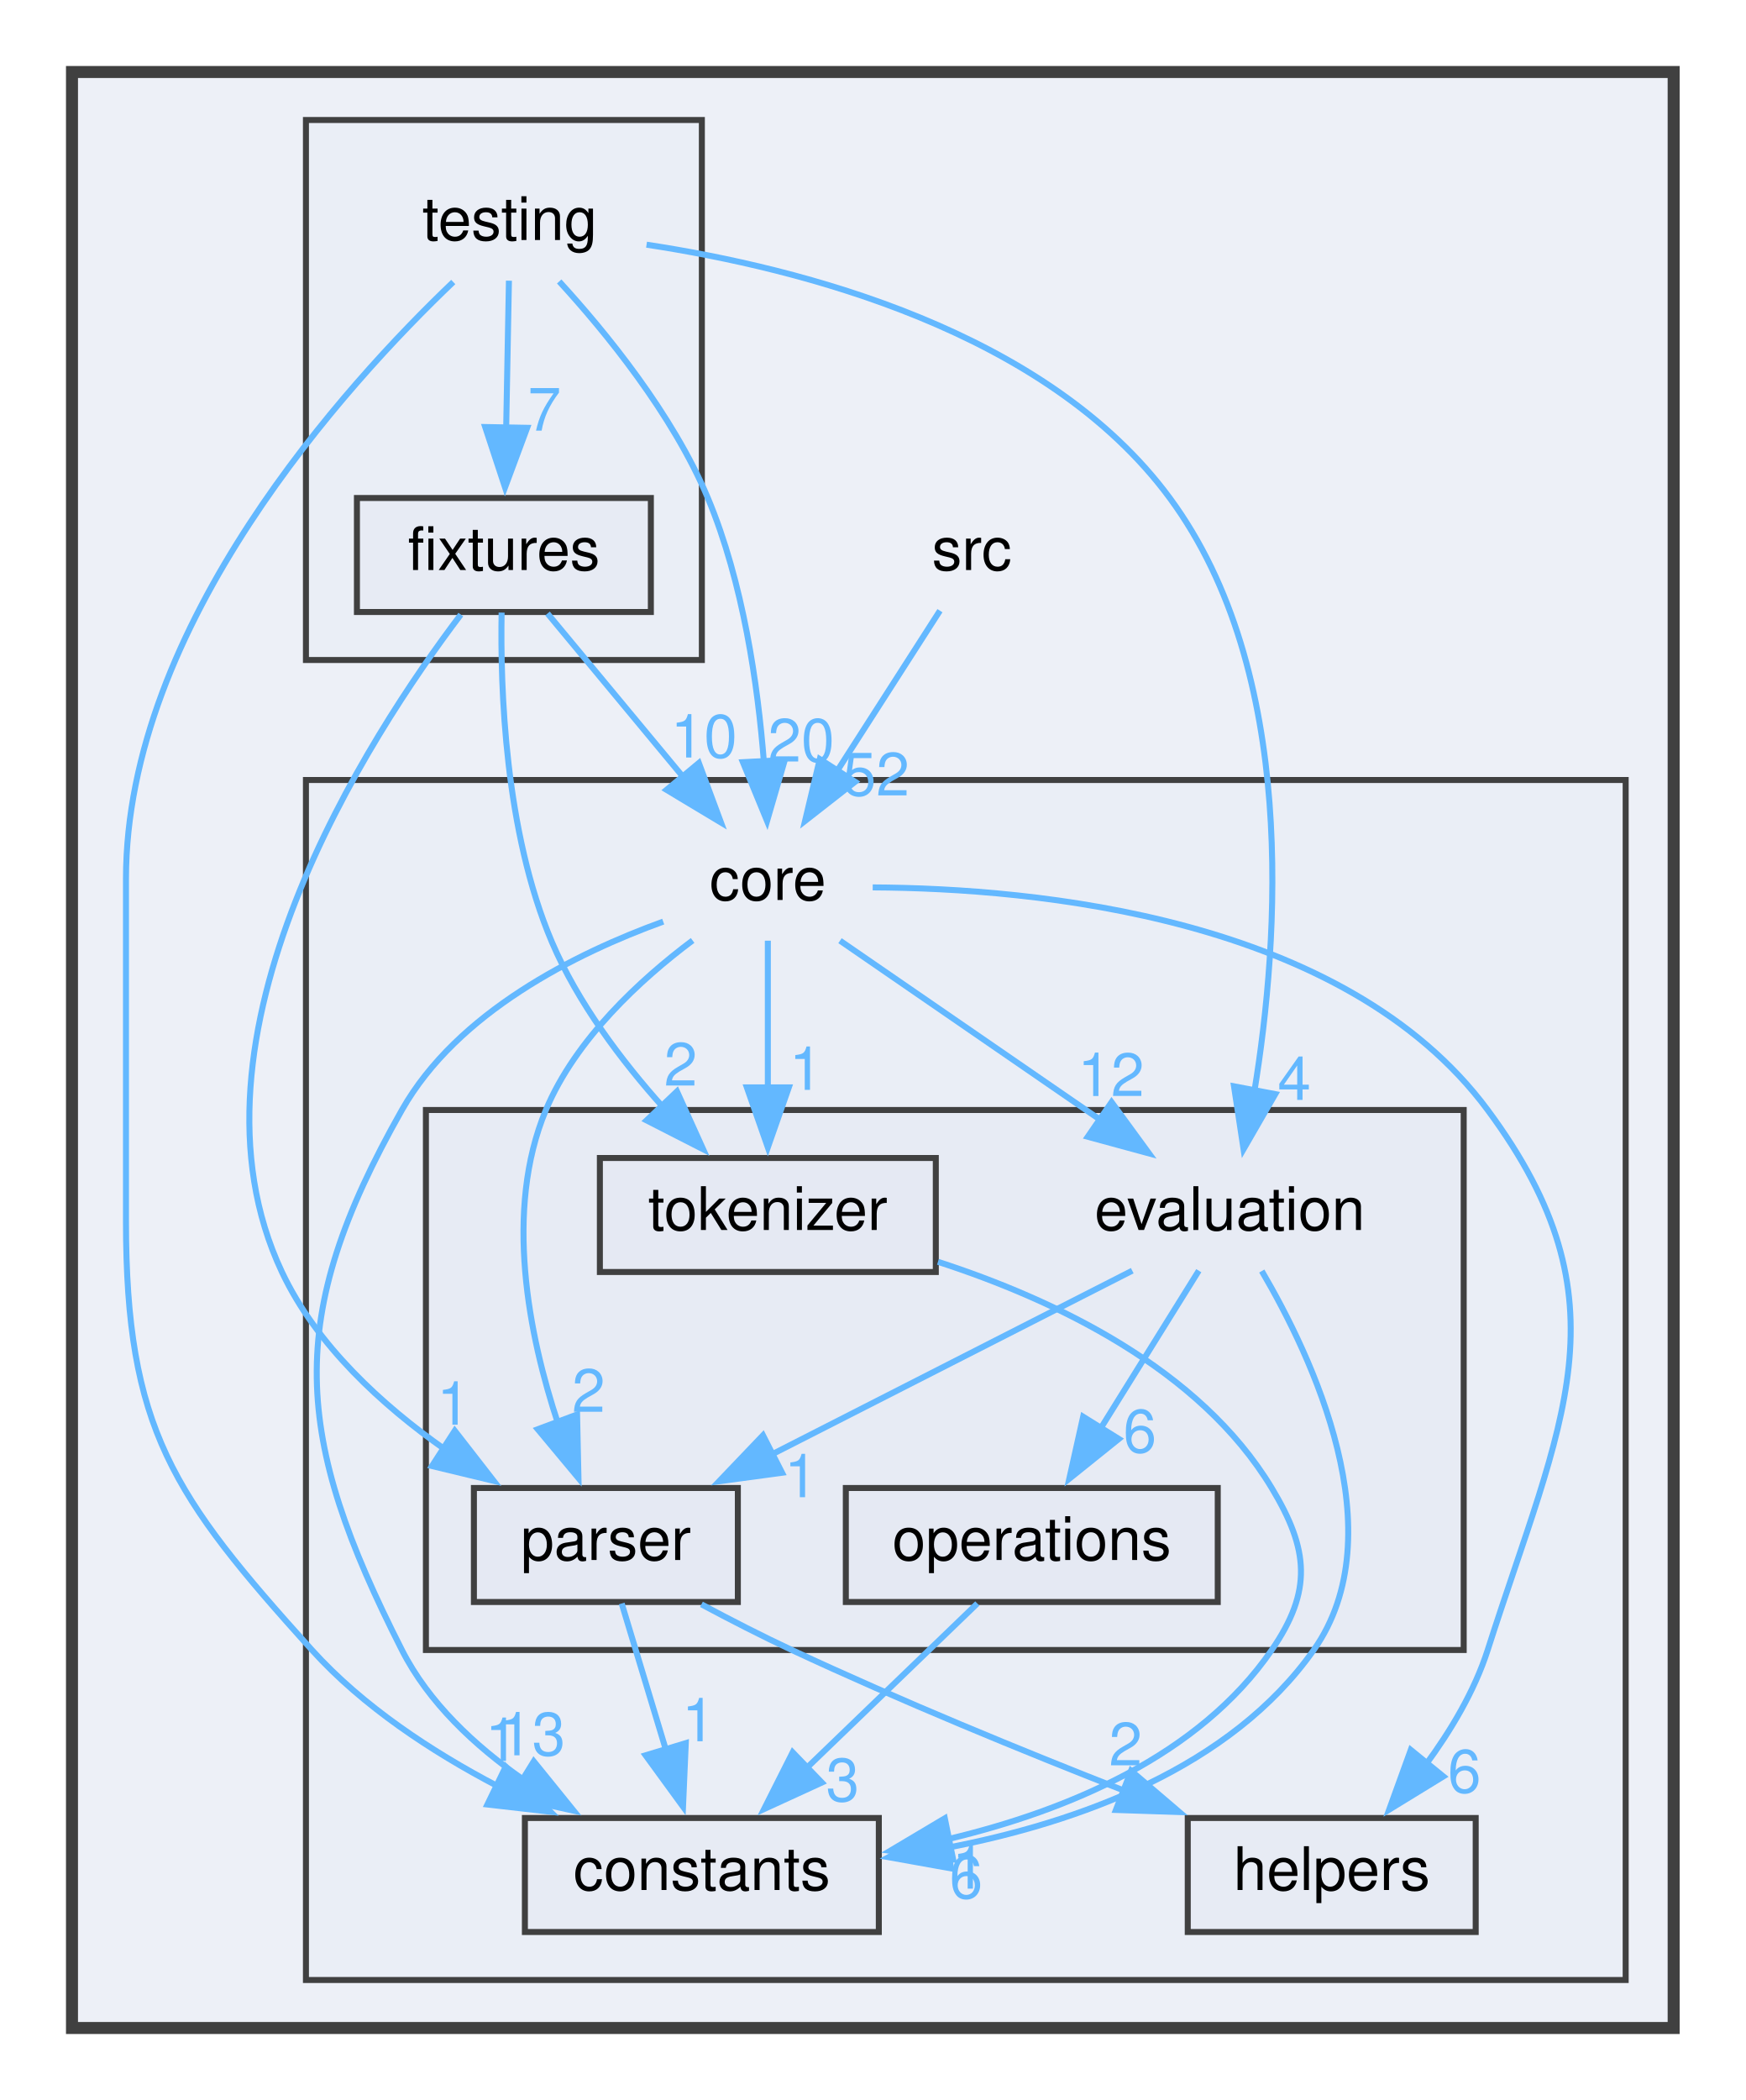
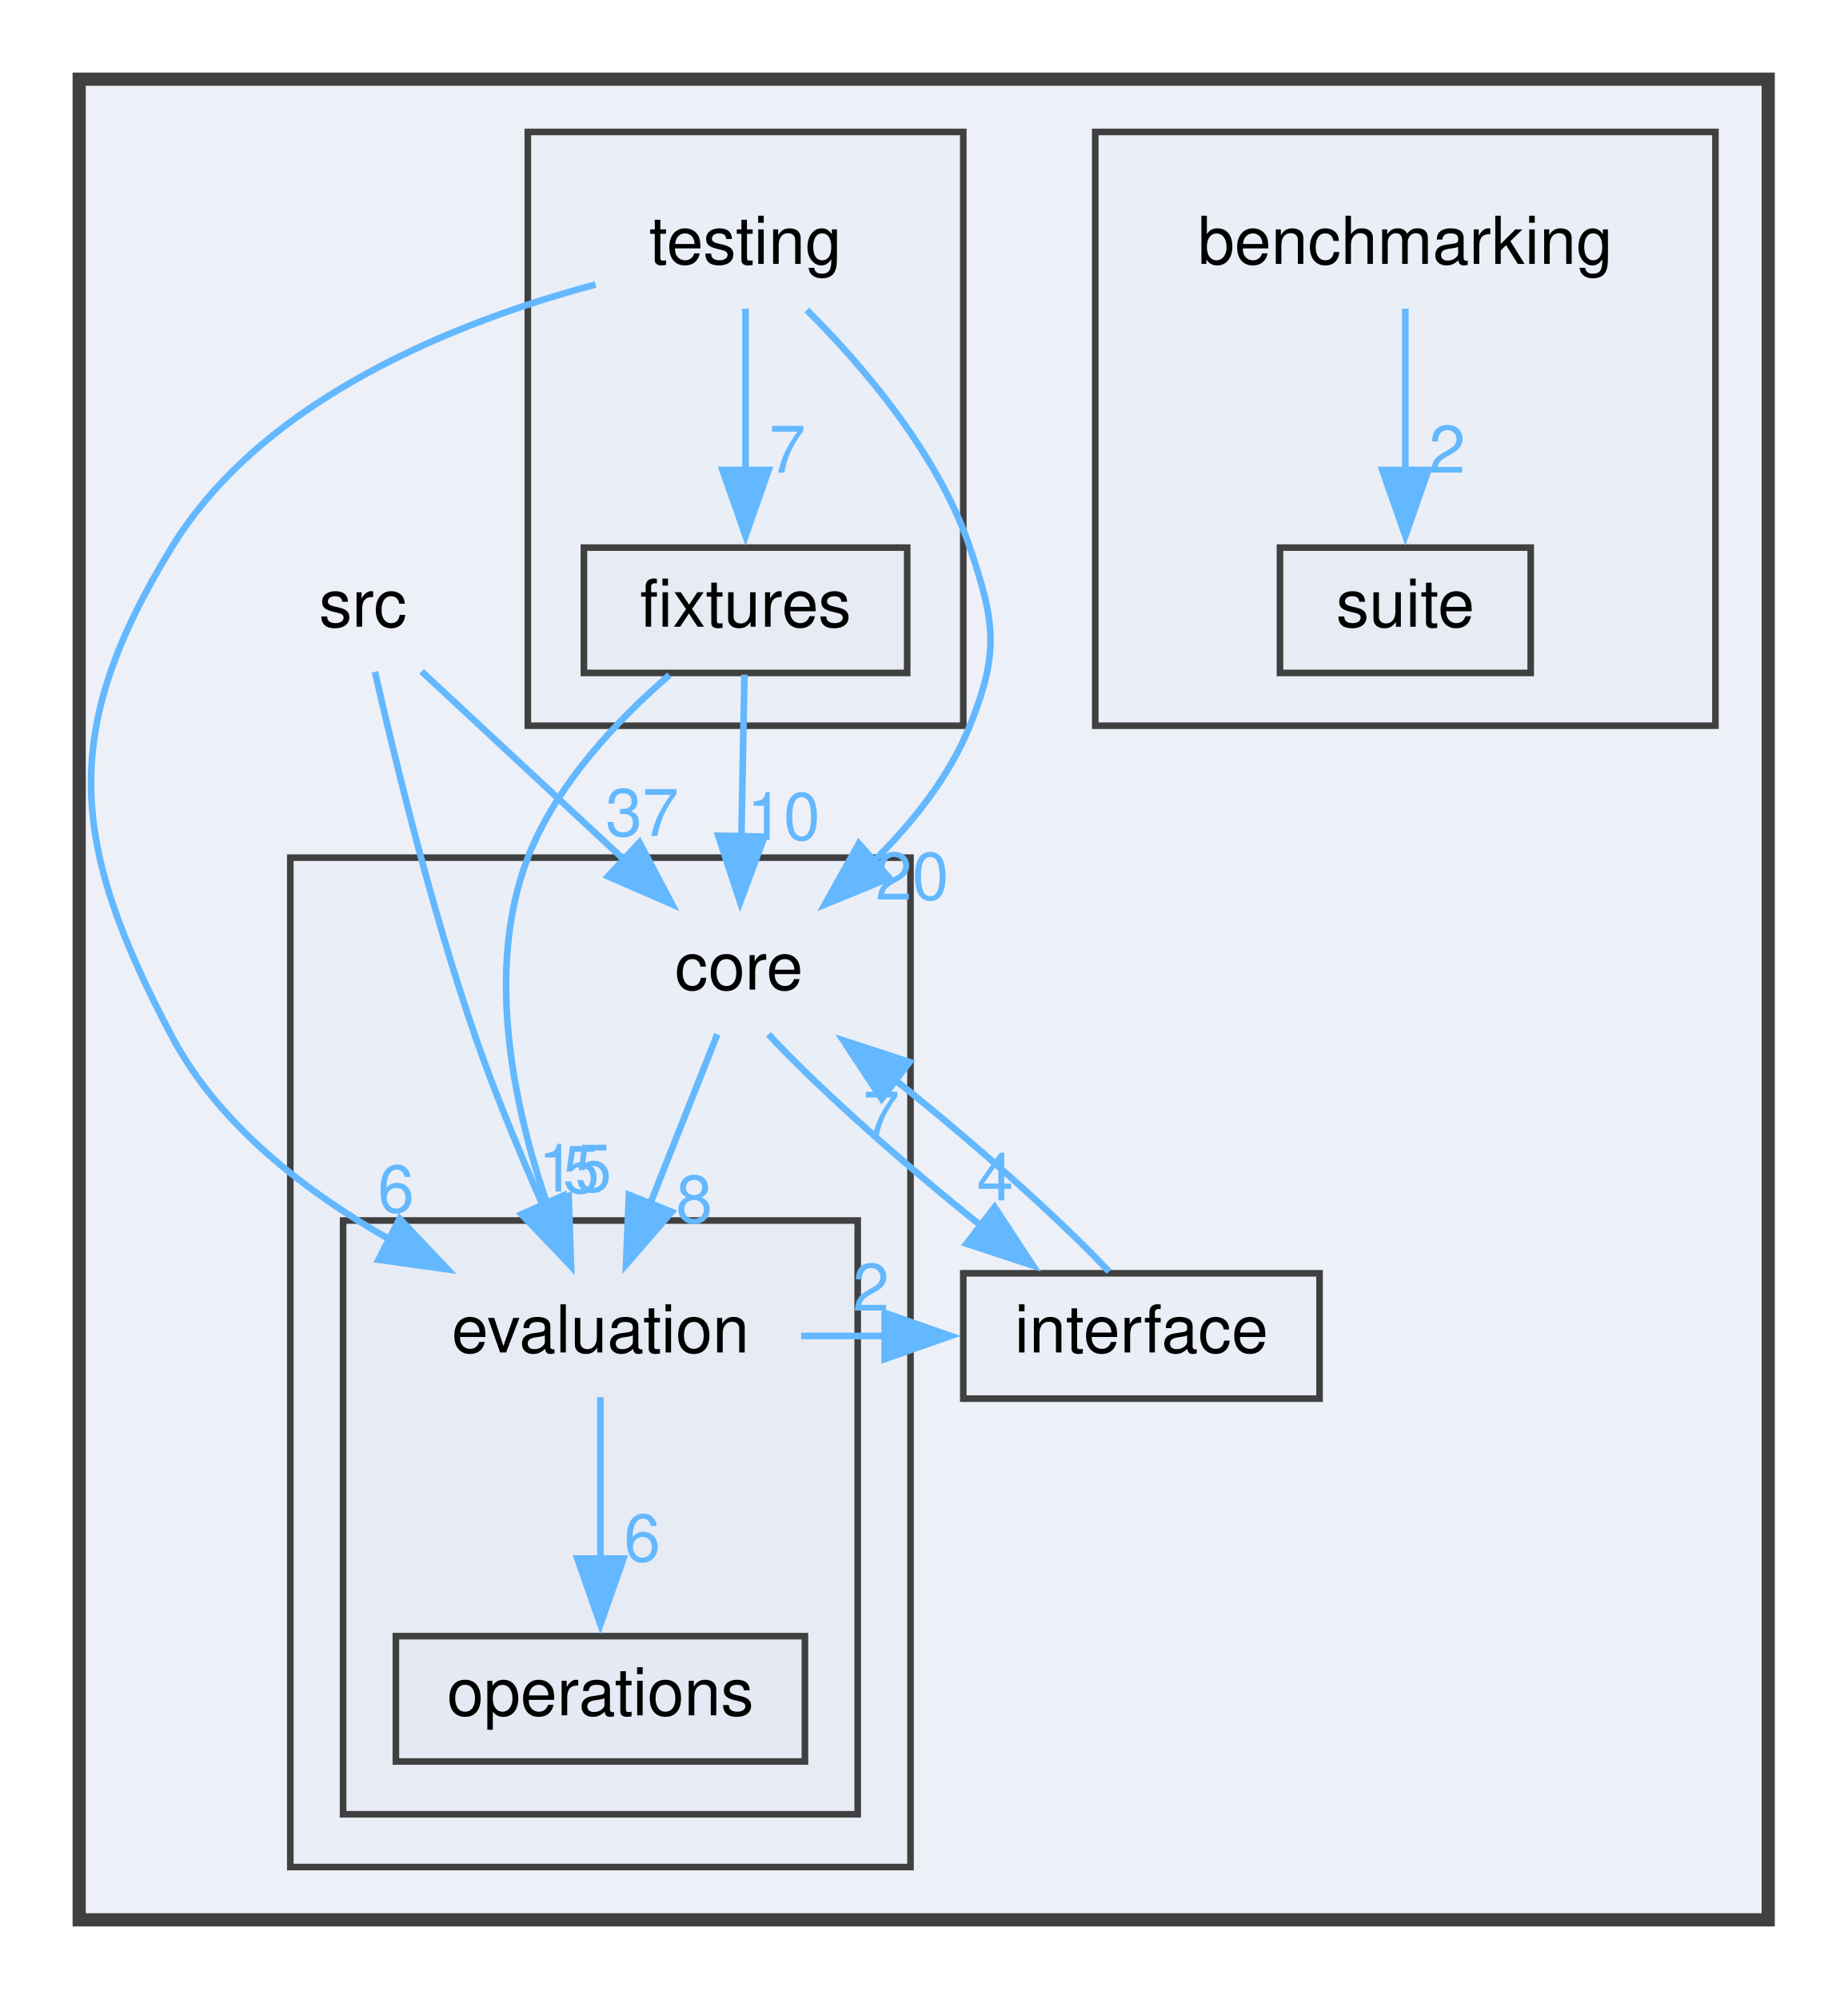
- <svg xmlns="http://www.w3.org/2000/svg" xmlns:xlink="http://www.w3.org/1999/xlink" width="291pt" height="350pt" viewBox="0.00 0.00 291.00 350.00">
-   <g id="graph0" class="graph" transform="scale(1 1) rotate(0) translate(4 346)">
+ <svg xmlns="http://www.w3.org/2000/svg" xmlns:xlink="http://www.w3.org/1999/xlink" width="280pt" height="303pt" viewBox="0.00 0.00 280.00 303.00">
+   <g id="graph0" class="graph" transform="scale(1 1) rotate(0) translate(4 299)">
    <g id="clust1" class="cluster">
      <g id="a_clust1">
        <a xlink:href="dir_68267d1309a1af8e8297ef4c3efbcdba.html" target="_top">
-           <polygon fill="#edf0f7" stroke="#404040" stroke-width="2" points="8,-8 8,-334 275,-334 275,-8 8,-8" />
+           <polygon fill="#edf0f7" stroke="#404040" stroke-width="2" points="8,-8 8,-287 264,-287 264,-8 8,-8" />
        </a>
      </g>
    </g>
    <g id="clust2" class="cluster">
      <g id="a_clust2">
-         <a xlink:href="dir_aebb8dcc11953d78e620bbef0b9e2183.html" target="_top">
-           <polygon fill="#eaeef6" stroke="#404040" points="47,-16 47,-216 267,-216 267,-16 47,-16" />
+         <a xlink:href="dir_7e61adcdd6240c13719e26939644c501.html" target="_top">
+           <polygon fill="#eaeef6" stroke="#404040" points="162,-189 162,-279 256,-279 256,-189 162,-189" />
        </a>
      </g>
    </g>
    <g id="clust3" class="cluster">
      <g id="a_clust3">
-         <a xlink:href="dir_3bc91e90964984b674db4c7fbeec786e.html" target="_top">
-           <polygon fill="#e7ebf4" stroke="#404040" points="67,-71 67,-161 240,-161 240,-71 67,-71" />
+         <a xlink:href="dir_aebb8dcc11953d78e620bbef0b9e2183.html" target="_top">
+           <polygon fill="#eaeef6" stroke="#404040" points="40,-16 40,-169 134,-169 134,-16 40,-16" />
        </a>
      </g>
    </g>
    <g id="clust4" class="cluster">
      <g id="a_clust4">
+         <a xlink:href="dir_3bc91e90964984b674db4c7fbeec786e.html" target="_top">
+           <polygon fill="#e7ebf4" stroke="#404040" points="48,-24 48,-114 126,-114 126,-24 48,-24" />
+         </a>
+       </g>
+     </g>
+     <g id="clust5" class="cluster">
+       <g id="a_clust5">
        <a xlink:href="dir_3513c77e68d0de165c8b48f945306dcb.html" target="_top">
-           <polygon fill="#eaeef6" stroke="#404040" points="47,-236 47,-326 113,-326 113,-236 47,-236" />
+           <polygon fill="#eaeef6" stroke="#404040" points="76,-189 76,-279 142,-279 142,-189 76,-189" />
        </a>
      </g>
    </g>
    <g id="node1" class="node">
-       <text text-anchor="middle" x="158" y="-251" font-family="Helvetica,sans-Serif" font-size="10.00">src</text>
+       <text text-anchor="middle" x="51" y="-204" font-family="Helvetica,sans-Serif" font-size="10.00">src</text>
+     </g>
+     <g id="node4" class="node">
+       <text text-anchor="middle" x="108" y="-149" font-family="Helvetica,sans-Serif" font-size="10.00">core</text>
+     </g>
+     <g id="edge2" class="edge">
+       <path fill="none" stroke="#63b8ff" d="M59.91,-197.22C68.14,-189.56 80.6,-177.97 90.78,-168.51" />
+       <polygon fill="#63b8ff" stroke="#63b8ff" points="92.92,-171.3 97.86,-161.93 88.15,-166.17 92.92,-171.3" />
+       <g id="a_edge2-headlabel">
+         <a xlink:href="dir_000006_000001.html" target="_top" xlink:title="37">
+           <text text-anchor="middle" x="93.33" y="-172.3" font-family="Helvetica,sans-Serif" font-size="10.00" fill="#63b8ff">37</text>
+         </a>
+       </g>
+     </g>
+     <g id="node5" class="node">
+       <text text-anchor="middle" x="87" y="-94" font-family="Helvetica,sans-Serif" font-size="10.00">evaluation</text>
+     </g>
+     <g id="edge1" class="edge">
+       <path fill="none" stroke="#63b8ff" d="M52.83,-197.17C55.61,-184.92 61.29,-161.42 68,-142 70.98,-133.36 74.87,-124.02 78.34,-116.14" />
+       <polygon fill="#63b8ff" stroke="#63b8ff" points="81.42,-117.82 82.37,-107.27 75.05,-114.93 81.42,-117.82" />
+       <g id="a_edge1-headlabel">
+         <a xlink:href="dir_000006_000002.html" target="_top" xlink:title="15">
+           <text text-anchor="middle" x="83.15" y="-118.39" font-family="Helvetica,sans-Serif" font-size="10.00" fill="#63b8ff">15</text>
+         </a>
+       </g>
    </g>
    <g id="node2" class="node">
-       <text text-anchor="middle" x="124" y="-196" font-family="Helvetica,sans-Serif" font-size="10.00">core</text>
-     </g>
-     <g id="edge1" class="edge">
-       <path fill="none" stroke="#63b8ff" d="M152.69,-244.22C148.12,-237.1 141.38,-226.59 135.58,-217.55" />
-       <polygon fill="#63b8ff" stroke="#63b8ff" points="138.55,-215.7 130.2,-209.17 132.66,-219.48 138.55,-215.7" />
-       <g id="a_edge1-headlabel">
-         <a xlink:href="dir_000007_000001.html" target="_top" xlink:title="52">
-           <text text-anchor="middle" x="142.06" y="-213.42" font-family="Helvetica,sans-Serif" font-size="10.00" fill="#63b8ff">52</text>
-         </a>
-       </g>
+       <text text-anchor="middle" x="209" y="-259" font-family="Helvetica,sans-Serif" font-size="10.00">benchmarking</text>
    </g>
    <g id="node3" class="node">
      <g id="a_node3">
-         <a xlink:href="dir_80404500aec6e02024659a58ab29e487.html" target="_top" xlink:title="constants">
-           <polygon fill="#e7ebf4" stroke="#404040" points="142.5,-43 83.5,-43 83.5,-24 142.5,-24 142.5,-43" />
-           <text text-anchor="middle" x="113" y="-31" font-family="Helvetica,sans-Serif" font-size="10.00">constants</text>
+         <a xlink:href="dir_9c034957077503f6a9505f3d48171abe.html" target="_top" xlink:title="suite">
+           <polygon fill="#e7ebf4" stroke="#404040" points="228,-216 190,-216 190,-197 228,-197 228,-216" />
+           <text text-anchor="middle" x="209" y="-204" font-family="Helvetica,sans-Serif" font-size="10.00">suite</text>
+         </a>
+       </g>
+     </g>
+     <g id="edge3" class="edge">
+       <path fill="none" stroke="#63b8ff" d="M209,-252.22C209,-245.65 209,-236.18 209,-227.64" />
+       <polygon fill="#63b8ff" stroke="#63b8ff" points="212.5,-227.77 209,-217.77 205.5,-227.77 212.5,-227.77" />
+       <g id="a_edge3-headlabel">
+         <a xlink:href="dir_000000_000007.html" target="_top" xlink:title="2">
+           <text text-anchor="middle" x="215.34" y="-227.35" font-family="Helvetica,sans-Serif" font-size="10.00" fill="#63b8ff">2</text>
        </a>
      </g>
    </g>
    <g id="edge4" class="edge">
-       <path fill="none" stroke="#63b8ff" d="M106.56,-192.4C92.02,-187.13 72.25,-177.32 63,-161 43.27,-126.2 44.88,-106.66 63,-71 67.46,-62.21 75.15,-55.04 83.17,-49.45" />
-       <polygon fill="#63b8ff" stroke="#63b8ff" points="84.98,-52.44 91.64,-44.21 81.3,-46.49 84.98,-52.44" />
+       <path fill="none" stroke="#63b8ff" d="M104.72,-142.22C101.99,-135.34 98.01,-125.28 94.5,-116.44" />
+       <polygon fill="#63b8ff" stroke="#63b8ff" points="97.82,-115.31 90.89,-107.31 91.31,-117.89 97.82,-115.31" />
      <g id="a_edge4-headlabel">
-         <a xlink:href="dir_000001_000000.html" target="_top" xlink:title="13">
-           <text text-anchor="middle" x="84.7" y="-53.45" font-family="Helvetica,sans-Serif" font-size="10.00" fill="#63b8ff">13</text>
-         </a>
-       </g>
-     </g>
-     <g id="node4" class="node">
-       <text text-anchor="middle" x="201" y="-141" font-family="Helvetica,sans-Serif" font-size="10.00">evaluation</text>
-     </g>
-     <g id="edge2" class="edge">
-       <path fill="none" stroke="#63b8ff" d="M136.03,-189.22C147.6,-181.25 165.36,-169.03 179.39,-159.38" />
-       <polygon fill="#63b8ff" stroke="#63b8ff" points="181.3,-162.31 187.55,-153.76 177.33,-156.54 181.3,-162.31" />
-       <g id="a_edge2-headlabel">
-         <a xlink:href="dir_000001_000002.html" target="_top" xlink:title="12">
-           <text text-anchor="middle" x="181.2" y="-163.33" font-family="Helvetica,sans-Serif" font-size="10.00" fill="#63b8ff">12</text>
+         <a xlink:href="dir_000001_000002.html" target="_top" xlink:title="8">
+           <text text-anchor="middle" x="101.23" y="-113.7" font-family="Helvetica,sans-Serif" font-size="10.00" fill="#63b8ff">8</text>
+         </a>
+       </g>
+     </g>
+     <g id="node7" class="node">
+       <g id="a_node7">
+         <a xlink:href="dir_650ee533936399e683a30afb9473a469.html" target="_top" xlink:title="interface">
+           <polygon fill="#eaeef6" stroke="#404040" points="196,-106 142,-106 142,-87 196,-87 196,-106" />
+           <text text-anchor="middle" x="169" y="-94" font-family="Helvetica,sans-Serif" font-size="10.00">interface</text>
+         </a>
+       </g>
+     </g>
+     <g id="edge5" class="edge">
+       <path fill="none" stroke="#63b8ff" d="M112.47,-142.22C119.68,-134.42 132.96,-122.55 144.96,-113" />
+       <polygon fill="#63b8ff" stroke="#63b8ff" points="146.75,-116.03 152.56,-107.17 142.49,-110.48 146.75,-116.03" />
+       <g id="a_edge5-headlabel">
+         <a xlink:href="dir_000001_000004.html" target="_top" xlink:title="4">
+           <text text-anchor="middle" x="146.83" y="-117.05" font-family="Helvetica,sans-Serif" font-size="10.00" fill="#63b8ff">4</text>
        </a>
      </g>
    </g>
    <g id="node6" class="node">
      <g id="a_node6">
-         <a xlink:href="dir_a340f5148a613b30c2ceb6bdd7928667.html" target="_top" xlink:title="parser">
-           <polygon fill="#e5e9f3" stroke="#404040" points="119,-98 75,-98 75,-79 119,-79 119,-98" />
-           <text text-anchor="middle" x="97" y="-86" font-family="Helvetica,sans-Serif" font-size="10.00">parser</text>
-         </a>
-       </g>
-     </g>
-     <g id="edge5" class="edge">
-       <path fill="none" stroke="#63b8ff" d="M111.46,-189.26C102.79,-182.76 91.94,-172.82 87,-161 79.98,-144.21 84.14,-123.47 89.05,-108.66" />
-       <polygon fill="#63b8ff" stroke="#63b8ff" points="92.2,-110.25 92.43,-99.65 85.64,-107.79 92.2,-110.25" />
-       <g id="a_edge5-headlabel">
-         <a xlink:href="dir_000001_000006.html" target="_top" xlink:title="2">
-           <text text-anchor="middle" x="94.12" y="-110.69" font-family="Helvetica,sans-Serif" font-size="10.00" fill="#63b8ff">2</text>
-         </a>
-       </g>
-     </g>
-     <g id="node7" class="node">
-       <g id="a_node7">
-         <a xlink:href="dir_f88ce63d4c239b9fed0a8e5d303df39c.html" target="_top" xlink:title="tokenizer">
-           <polygon fill="#e5e9f3" stroke="#404040" points="152,-153 96,-153 96,-134 152,-134 152,-153" />
-           <text text-anchor="middle" x="124" y="-141" font-family="Helvetica,sans-Serif" font-size="10.00">tokenizer</text>
+         <a xlink:href="dir_26d2dfe29c440647954c024effa8e236.html" target="_top" xlink:title="operations">
+           <polygon fill="#e5e9f3" stroke="#404040" points="118,-51 56,-51 56,-32 118,-32 118,-51" />
+           <text text-anchor="middle" x="87" y="-39" font-family="Helvetica,sans-Serif" font-size="10.00">operations</text>
        </a>
      </g>
    </g>
    <g id="edge6" class="edge">
-       <path fill="none" stroke="#63b8ff" d="M124,-189.22C124,-182.65 124,-173.18 124,-164.64" />
-       <polygon fill="#63b8ff" stroke="#63b8ff" points="127.5,-164.77 124,-154.77 120.5,-164.77 127.5,-164.77" />
+       <path fill="none" stroke="#63b8ff" d="M87,-87.22C87,-80.65 87,-71.18 87,-62.64" />
+       <polygon fill="#63b8ff" stroke="#63b8ff" points="90.5,-62.77 87,-52.77 83.5,-62.77 90.5,-62.77" />
      <g id="a_edge6-headlabel">
-         <a xlink:href="dir_000001_000009.html" target="_top" xlink:title="1">
-           <text text-anchor="middle" x="130.34" y="-164.35" font-family="Helvetica,sans-Serif" font-size="10.00" fill="#63b8ff">1</text>
+         <a xlink:href="dir_000002_000005.html" target="_top" xlink:title="6">
+           <text text-anchor="middle" x="93.34" y="-62.35" font-family="Helvetica,sans-Serif" font-size="10.00" fill="#63b8ff">6</text>
+         </a>
+       </g>
+     </g>
+     <g id="edge7" class="edge">
+       <path fill="none" stroke="#63b8ff" d="M117.43,-96.5C121.71,-96.5 125.99,-96.5 130.27,-96.5" />
+       <polygon fill="#63b8ff" stroke="#63b8ff" points="130.09,-100 140.09,-96.5 130.09,-93 130.09,-100" />
+       <g id="a_edge7-headlabel">
+         <a xlink:href="dir_000002_000004.html" target="_top" xlink:title="2">
+           <text text-anchor="middle" x="128.01" y="-100.34" font-family="Helvetica,sans-Serif" font-size="10.00" fill="#63b8ff">2</text>
+         </a>
+       </g>
+     </g>
+     <g id="edge8" class="edge">
+       <path fill="none" stroke="#63b8ff" d="M164.09,-106.25C156.72,-114.13 143.53,-125.88 131.68,-135.29" />
+       <polygon fill="#63b8ff" stroke="#63b8ff" points="129.63,-132.45 123.8,-141.3 133.87,-138.02 129.63,-132.45" />
+       <g id="a_edge8-headlabel">
+         <a xlink:href="dir_000004_000001.html" target="_top" xlink:title="7">
+           <text text-anchor="middle" x="129.56" y="-126.43" font-family="Helvetica,sans-Serif" font-size="10.00" fill="#63b8ff">7</text>
        </a>
      </g>
    </g>
    <g id="node8" class="node">
-       <g id="a_node8">
-         <a xlink:href="dir_707aa52d67938117542c6646238d6f70.html" target="_top" xlink:title="helpers">
-           <polygon fill="#e7ebf4" stroke="#404040" points="242,-43 194,-43 194,-24 242,-24 242,-43" />
-           <text text-anchor="middle" x="218" y="-31" font-family="Helvetica,sans-Serif" font-size="10.00">helpers</text>
-         </a>
-       </g>
-     </g>
-     <g id="edge3" class="edge">
-       <path fill="none" stroke="#63b8ff" d="M141.48,-198.1C168.59,-197.96 220.14,-193.19 244,-161 267.82,-128.86 256.18,-109.1 244,-71 241.81,-64.16 237.83,-57.51 233.62,-51.81" />
-       <polygon fill="#63b8ff" stroke="#63b8ff" points="236.61,-49.93 227.57,-44.39 231.18,-54.35 236.61,-49.93" />
-       <g id="a_edge3-headlabel">
-         <a xlink:href="dir_000001_000004.html" target="_top" xlink:title="6">
-           <text text-anchor="middle" x="240.12" y="-47.25" font-family="Helvetica,sans-Serif" font-size="10.00" fill="#63b8ff">6</text>
-         </a>
-       </g>
-     </g>
-     <g id="edge8" class="edge">
-       <path fill="none" stroke="#63b8ff" d="M206.34,-134.16C214.72,-119.89 228.69,-90.44 215,-71 201.17,-51.36 175.74,-42.23 153.74,-38.01" />
-       <polygon fill="#63b8ff" stroke="#63b8ff" points="154.55,-34.6 144.12,-36.47 153.44,-41.51 154.55,-34.6" />
-       <g id="a_edge8-headlabel">
-         <a xlink:href="dir_000002_000000.html" target="_top" xlink:title="6">
-           <text text-anchor="middle" x="157.05" y="-29.63" font-family="Helvetica,sans-Serif" font-size="10.00" fill="#63b8ff">6</text>
-         </a>
-       </g>
-     </g>
-     <g id="node5" class="node">
-       <g id="a_node5">
-         <a xlink:href="dir_26d2dfe29c440647954c024effa8e236.html" target="_top" xlink:title="operations">
-           <polygon fill="#e5e9f3" stroke="#404040" points="199,-98 137,-98 137,-79 199,-79 199,-98" />
-           <text text-anchor="middle" x="168" y="-86" font-family="Helvetica,sans-Serif" font-size="10.00">operations</text>
-         </a>
-       </g>
-     </g>
-     <g id="edge7" class="edge">
-       <path fill="none" stroke="#63b8ff" d="M195.84,-134.22C191.47,-127.19 185.02,-116.84 179.44,-107.87" />
-       <polygon fill="#63b8ff" stroke="#63b8ff" points="182.51,-106.18 174.25,-99.54 176.56,-109.88 182.51,-106.18" />
-       <g id="a_edge7-headlabel">
-         <a xlink:href="dir_000002_000005.html" target="_top" xlink:title="6">
-           <text text-anchor="middle" x="186.02" y="-103.94" font-family="Helvetica,sans-Serif" font-size="10.00" fill="#63b8ff">6</text>
+       <text text-anchor="middle" x="109" y="-259" font-family="Helvetica,sans-Serif" font-size="10.00">testing</text>
+     </g>
+     <g id="edge11" class="edge">
+       <path fill="none" stroke="#63b8ff" d="M118.29,-252.01C126.58,-243.75 138.14,-230.37 143,-216 146.85,-204.63 147.48,-200.13 143,-189 139.88,-181.23 134.22,-174.18 128.35,-168.39" />
+       <polygon fill="#63b8ff" stroke="#63b8ff" points="130.81,-165.9 121.01,-161.89 126.17,-171.14 130.81,-165.9" />
+       <g id="a_edge11-headlabel">
+         <a xlink:href="dir_000008_000001.html" target="_top" xlink:title="20">
+           <text text-anchor="middle" x="134.25" y="-162.65" font-family="Helvetica,sans-Serif" font-size="10.00" fill="#63b8ff">20</text>
        </a>
      </g>
    </g>
    <g id="edge9" class="edge">
-       <path fill="none" stroke="#63b8ff" d="M184.75,-134.22C168.72,-126.05 143.92,-113.41 124.77,-103.65" />
-       <polygon fill="#63b8ff" stroke="#63b8ff" points="126.37,-100.54 115.87,-99.12 123.19,-106.78 126.37,-100.54" />
+       <path fill="none" stroke="#63b8ff" d="M86.27,-255.88C65.47,-250.31 35.9,-238.72 22,-216 4.84,-187.94 6.66,-171.09 22,-142 29.15,-128.45 42.49,-118.23 55.24,-111.03" />
+       <polygon fill="#63b8ff" stroke="#63b8ff" points="56.57,-114.28 63.85,-106.59 53.36,-108.06 56.57,-114.28" />
      <g id="a_edge9-headlabel">
-         <a xlink:href="dir_000002_000006.html" target="_top" xlink:title="1">
-           <text text-anchor="middle" x="129.52" y="-96.46" font-family="Helvetica,sans-Serif" font-size="10.00" fill="#63b8ff">1</text>
+         <a xlink:href="dir_000008_000002.html" target="_top" xlink:title="6">
+           <text text-anchor="middle" x="56.02" y="-115.26" font-family="Helvetica,sans-Serif" font-size="10.00" fill="#63b8ff">6</text>
+         </a>
+       </g>
+     </g>
+     <g id="node9" class="node">
+       <g id="a_node9">
+         <a xlink:href="dir_548531dae210d533c3bbafc5da448d42.html" target="_top" xlink:title="fixtures">
+           <polygon fill="#e7ebf4" stroke="#404040" points="133.5,-216 84.5,-216 84.5,-197 133.5,-197 133.5,-216" />
+           <text text-anchor="middle" x="109" y="-204" font-family="Helvetica,sans-Serif" font-size="10.00">fixtures</text>
        </a>
      </g>
    </g>
    <g id="edge10" class="edge">
-       <path fill="none" stroke="#63b8ff" d="M158.92,-78.75C151.16,-71.27 139.79,-60.32 130.3,-51.17" />
-       <polygon fill="#63b8ff" stroke="#63b8ff" points="133,-48.91 123.37,-44.49 128.14,-53.95 133,-48.91" />
+       <path fill="none" stroke="#63b8ff" d="M109,-252.22C109,-245.65 109,-236.18 109,-227.64" />
+       <polygon fill="#63b8ff" stroke="#63b8ff" points="112.5,-227.77 109,-217.77 105.5,-227.77 112.5,-227.77" />
      <g id="a_edge10-headlabel">
-         <a xlink:href="dir_000005_000000.html" target="_top" xlink:title="3">
-           <text text-anchor="middle" x="136.47" y="-45.81" font-family="Helvetica,sans-Serif" font-size="10.00" fill="#63b8ff">3</text>
+         <a xlink:href="dir_000008_000003.html" target="_top" xlink:title="7">
+           <text text-anchor="middle" x="115.34" y="-227.35" font-family="Helvetica,sans-Serif" font-size="10.00" fill="#63b8ff">7</text>
+         </a>
+       </g>
+     </g>
+     <g id="edge13" class="edge">
+       <path fill="none" stroke="#63b8ff" d="M108.83,-196.75C108.71,-190.03 108.53,-180.5 108.37,-172" />
+       <polygon fill="#63b8ff" stroke="#63b8ff" points="111.87,-172.19 108.18,-162.25 104.87,-172.32 111.87,-172.19" />
+       <g id="a_edge13-headlabel">
+         <a xlink:href="dir_000003_000001.html" target="_top" xlink:title="10">
+           <text text-anchor="middle" x="114.75" y="-171.71" font-family="Helvetica,sans-Serif" font-size="10.00" fill="#63b8ff">10</text>
        </a>
      </g>
    </g>
    <g id="edge12" class="edge">
-       <path fill="none" stroke="#63b8ff" d="M99.64,-78.75C101.64,-72.11 104.48,-62.73 107.02,-54.31" />
-       <polygon fill="#63b8ff" stroke="#63b8ff" points="110.32,-55.48 109.86,-44.89 103.62,-53.45 110.32,-55.48" />
+       <path fill="none" stroke="#63b8ff" d="M97.46,-196.68C89.76,-190.03 80.3,-180.16 76,-169 69.38,-151.8 73.96,-130.82 79.08,-116.05" />
+       <polygon fill="#63b8ff" stroke="#63b8ff" points="82.19,-117.72 82.55,-107.13 75.66,-115.19 82.19,-117.72" />
      <g id="a_edge12-headlabel">
-         <a xlink:href="dir_000006_000000.html" target="_top" xlink:title="1">
-           <text text-anchor="middle" x="112.44" y="-55.79" font-family="Helvetica,sans-Serif" font-size="10.00" fill="#63b8ff">1</text>
-         </a>
-       </g>
-     </g>
-     <g id="edge11" class="edge">
-       <path fill="none" stroke="#63b8ff" d="M112.93,-78.61C117.72,-76.05 123.03,-73.32 128,-71 146.04,-62.57 166.6,-54.14 183.5,-47.52" />
-       <polygon fill="#63b8ff" stroke="#63b8ff" points="184.55,-50.87 192.61,-43.99 182.02,-44.34 184.55,-50.87" />
-       <g id="a_edge11-headlabel">
-         <a xlink:href="dir_000006_000004.html" target="_top" xlink:title="2">
-           <text text-anchor="middle" x="183.64" y="-51.77" font-family="Helvetica,sans-Serif" font-size="10.00" fill="#63b8ff">2</text>
-         </a>
-       </g>
-     </g>
-     <g id="edge13" class="edge">
-       <path fill="none" stroke="#63b8ff" d="M152.36,-135.7C171.74,-129.41 196,-117.94 208,-98 214.19,-87.72 214.8,-80.89 208,-71 195.87,-53.35 173.93,-44.23 154.19,-39.52" />
-       <polygon fill="#63b8ff" stroke="#63b8ff" points="154.89,-36.09 144.39,-37.53 153.5,-42.95 154.89,-36.09" />
-       <g id="a_edge13-headlabel">
-         <a xlink:href="dir_000009_000000.html" target="_top" xlink:title="1">
-           <text text-anchor="middle" x="157.5" y="-31.22" font-family="Helvetica,sans-Serif" font-size="10.00" fill="#63b8ff">1</text>
-         </a>
-       </g>
-     </g>
-     <g id="node9" class="node">
-       <text text-anchor="middle" x="81" y="-306" font-family="Helvetica,sans-Serif" font-size="10.00">testing</text>
-     </g>
-     <g id="edge17" class="edge">
-       <path fill="none" stroke="#63b8ff" d="M89.22,-299.09C96.93,-290.68 108.12,-277.01 114,-263 119.89,-248.95 122.34,-231.83 123.35,-218.91" />
-       <polygon fill="#63b8ff" stroke="#63b8ff" points="126.83,-219.34 123.87,-209.17 119.84,-218.97 126.83,-219.34" />
-       <g id="a_edge17-headlabel">
-         <a xlink:href="dir_000008_000001.html" target="_top" xlink:title="20">
-           <text text-anchor="middle" x="129.56" y="-219.07" font-family="Helvetica,sans-Serif" font-size="10.00" fill="#63b8ff">20</text>
-         </a>
-       </g>
-     </g>
-     <g id="edge16" class="edge">
-       <path fill="none" stroke="#63b8ff" d="M71.56,-299C53.75,-282 17,-241.78 17,-199.5 17,-199.5 17,-199.5 17,-142.5 17,-107.86 24.8,-96.71 48,-71 56.48,-61.61 67.96,-54.07 78.91,-48.33" />
-       <polygon fill="#63b8ff" stroke="#63b8ff" points="80.3,-51.55 87.78,-44.04 77.25,-45.25 80.3,-51.55" />
-       <g id="a_edge16-headlabel">
-         <a xlink:href="dir_000008_000000.html" target="_top" xlink:title="1">
-           <text text-anchor="middle" x="79.66" y="-52.51" font-family="Helvetica,sans-Serif" font-size="10.00" fill="#63b8ff">1</text>
-         </a>
-       </g>
-     </g>
-     <g id="edge14" class="edge">
-       <path fill="none" stroke="#63b8ff" d="M103.78,-305.22C129.51,-301.32 170.46,-290.86 191,-263 212.38,-234 209.26,-189.47 205.1,-164.06" />
-       <polygon fill="#63b8ff" stroke="#63b8ff" points="208.59,-163.65 203.3,-154.47 201.71,-164.95 208.59,-163.65" />
-       <g id="a_edge14-headlabel">
-         <a xlink:href="dir_000008_000002.html" target="_top" xlink:title="4">
-           <text text-anchor="middle" x="211.76" y="-162.68" font-family="Helvetica,sans-Serif" font-size="10.00" fill="#63b8ff">4</text>
-         </a>
-       </g>
-     </g>
-     <g id="node10" class="node">
-       <g id="a_node10">
-         <a xlink:href="dir_548531dae210d533c3bbafc5da448d42.html" target="_top" xlink:title="fixtures">
-           <polygon fill="#e7ebf4" stroke="#404040" points="104.5,-263 55.5,-263 55.5,-244 104.5,-244 104.5,-263" />
-           <text text-anchor="middle" x="80" y="-251" font-family="Helvetica,sans-Serif" font-size="10.00">fixtures</text>
-         </a>
-       </g>
-     </g>
-     <g id="edge15" class="edge">
-       <path fill="none" stroke="#63b8ff" d="M80.84,-299.22C80.72,-292.65 80.54,-283.18 80.38,-274.64" />
-       <polygon fill="#63b8ff" stroke="#63b8ff" points="83.88,-274.7 80.19,-264.77 76.88,-274.83 83.88,-274.7" />
-       <g id="a_edge15-headlabel">
-         <a xlink:href="dir_000008_000003.html" target="_top" xlink:title="7">
-           <text text-anchor="middle" x="86.76" y="-274.22" font-family="Helvetica,sans-Serif" font-size="10.00" fill="#63b8ff">7</text>
-         </a>
-       </g>
-     </g>
-     <g id="edge19" class="edge">
-       <path fill="none" stroke="#63b8ff" d="M87.27,-243.75C93.43,-236.33 102.44,-225.47 109.99,-216.37" />
-       <polygon fill="#63b8ff" stroke="#63b8ff" points="112.5,-218.84 116.19,-208.91 107.11,-214.36 112.5,-218.84" />
-       <g id="a_edge19-headlabel">
-         <a xlink:href="dir_000003_000001.html" target="_top" xlink:title="10">
-           <text text-anchor="middle" x="113.35" y="-219.75" font-family="Helvetica,sans-Serif" font-size="10.00" fill="#63b8ff">10</text>
-         </a>
-       </g>
-     </g>
-     <g id="edge18" class="edge">
-       <path fill="none" stroke="#63b8ff" d="M72.82,-243.57C57.54,-223.38 24.61,-172.98 43,-134 48.75,-121.8 59.67,-111.82 70.19,-104.42" />
-       <polygon fill="#63b8ff" stroke="#63b8ff" points="71.81,-107.54 78.31,-99.18 68.01,-101.66 71.81,-107.54" />
-       <g id="a_edge18-headlabel">
-         <a xlink:href="dir_000003_000006.html" target="_top" xlink:title="1">
-           <text text-anchor="middle" x="71.6" y="-108.55" font-family="Helvetica,sans-Serif" font-size="10.00" fill="#63b8ff">1</text>
-         </a>
-       </g>
-     </g>
-     <g id="edge20" class="edge">
-       <path fill="none" stroke="#63b8ff" d="M79.62,-243.9C79.39,-231.32 80.16,-207.4 88,-189 92.31,-178.88 99.62,-169.19 106.54,-161.46" />
-       <polygon fill="#63b8ff" stroke="#63b8ff" points="108.85,-164.1 113.22,-154.45 103.78,-159.27 108.85,-164.1" />
-       <g id="a_edge20-headlabel">
-         <a xlink:href="dir_000003_000009.html" target="_top" xlink:title="2">
-           <text text-anchor="middle" x="109.47" y="-165.07" font-family="Helvetica,sans-Serif" font-size="10.00" fill="#63b8ff">2</text>
+         <a xlink:href="dir_000003_000002.html" target="_top" xlink:title="5">
+           <text text-anchor="middle" x="84.08" y="-118.19" font-family="Helvetica,sans-Serif" font-size="10.00" fill="#63b8ff">5</text>
        </a>
      </g>
    </g>
  </g>
</svg>
